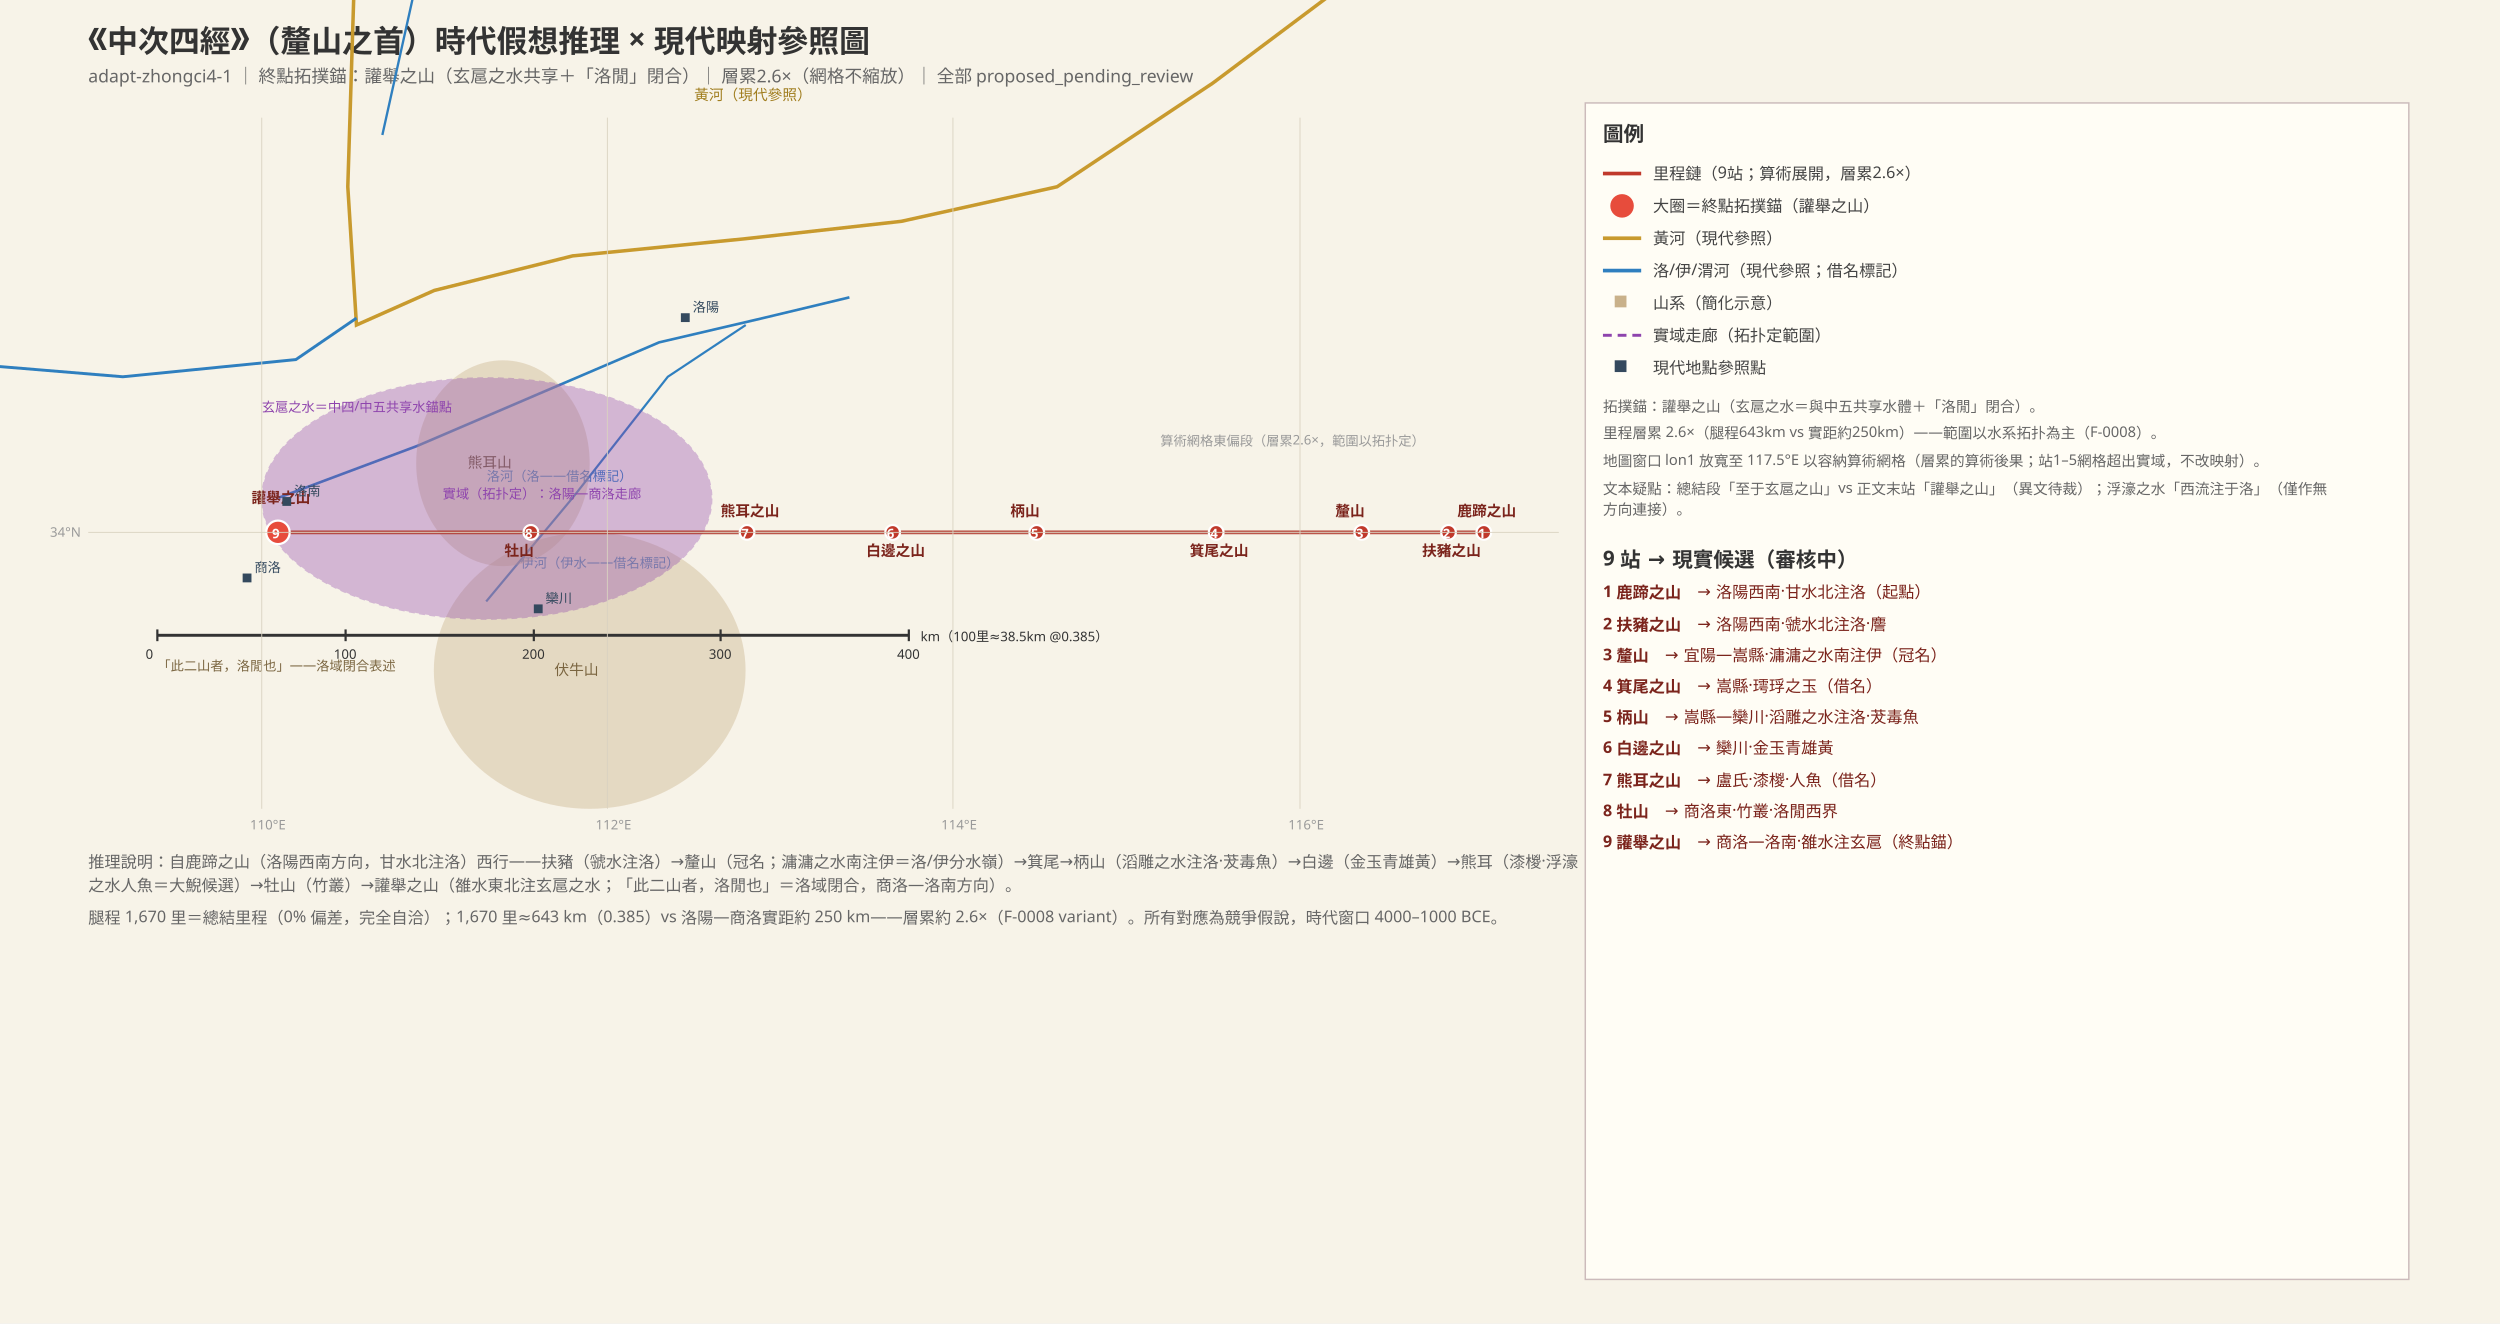
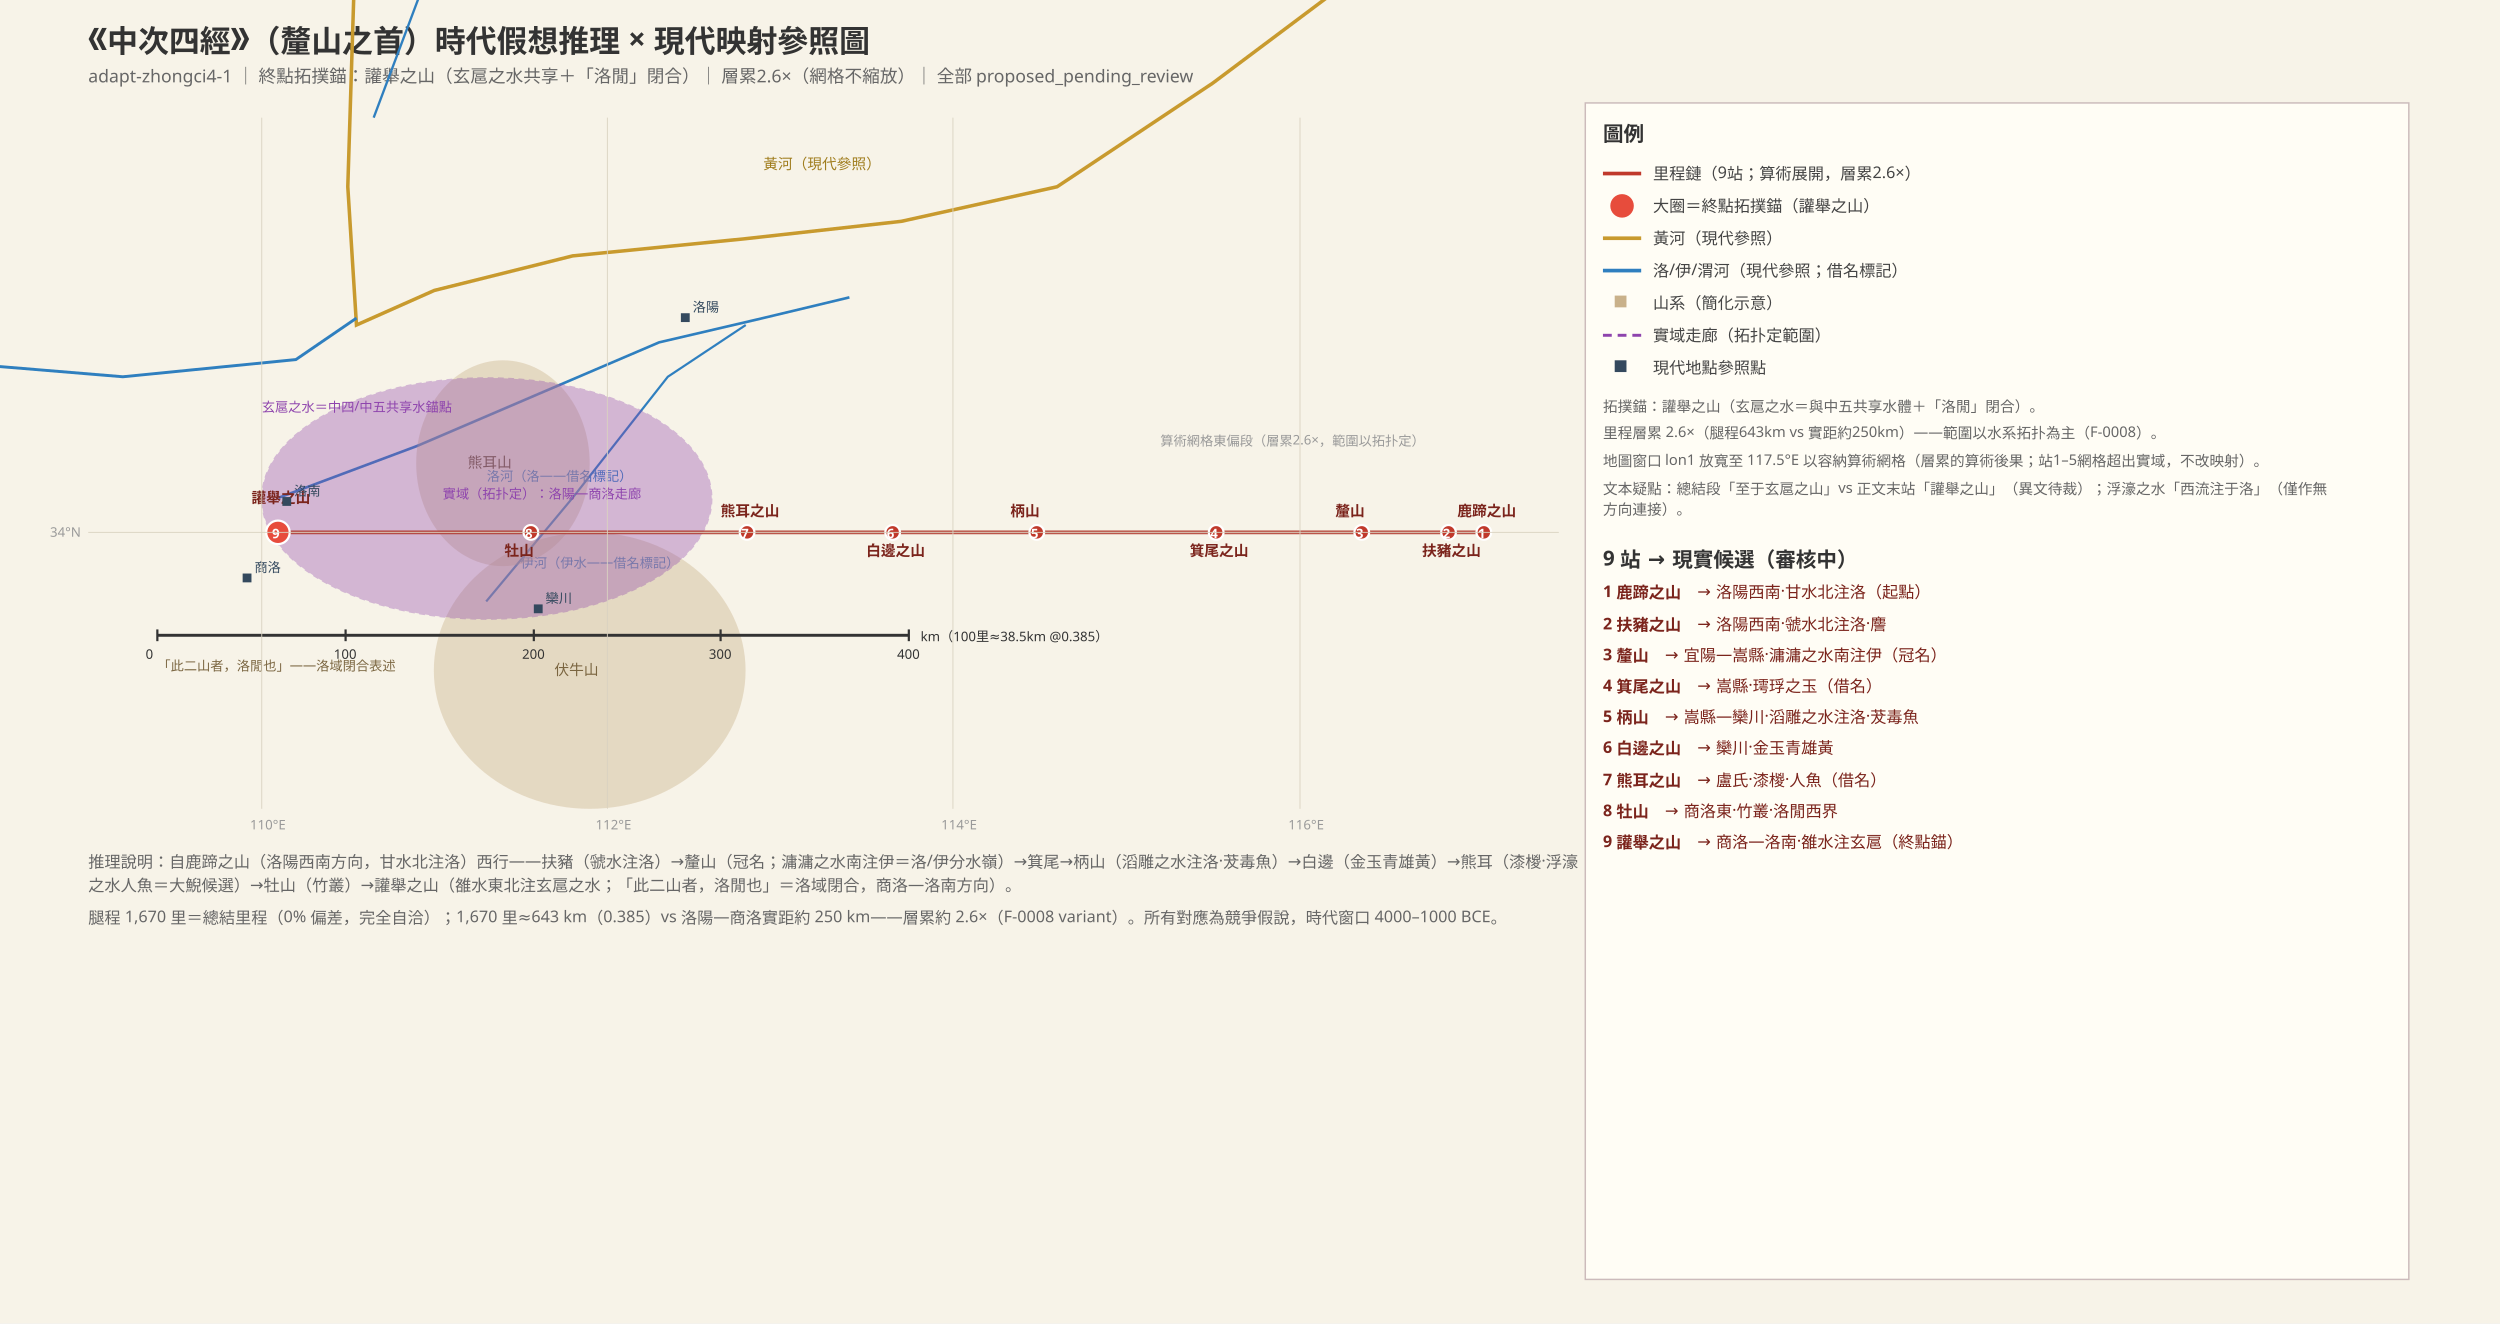
<svg xmlns="http://www.w3.org/2000/svg" width="1700" height="900" font-family="PingFang SC, Hiragino Sans GB, Microsoft YaHei, sans-serif">
  <rect width="1700" height="900" fill="#f7f3e8" />
  <defs>
    <marker id="arr" markerWidth="8" markerHeight="8" refX="7" refY="3" orient="auto">
      <path d="M0,0 L7,3 L0,6 Z" fill="#555" />
    </marker>
    <pattern id="sand" width="8" height="8" patternUnits="userSpaceOnUse">
      <rect width="8" height="8" fill="#efe3c0" />
      <circle cx="2" cy="2" r="0.8" fill="#d6b96a" />
      <circle cx="6" cy="6" r="0.8" fill="#d6b96a" />
    </pattern>
  </defs>
  <text x="60" y="34" font-size="21" font-weight="bold" fill="#333">《中次四經》（釐山之首）時代假想推理 × 現代映射參照圖</text>
  <text x="60" y="56" font-size="12" fill="#666">adapt-zhongci4-1 ｜ 終點拓撲錨：讙舉之山（玄扈之水共享＋「洛閒」閉合）｜ 層累2.6×（網格不縮放）｜ 全部 proposed_pending_review</text>
  <polyline points="-1410.6,221.0 -1234.1,268.0 -1057.6,127.0 -940.0,-14.0 -787.1,-84.5 -645.9,-119.7 -551.8,-131.5 -481.2,-225.5 -410.6,-413.5 -340.0,-554.5 -269.4,-695.5 -187.1,-836.5 -128.2,-977.5 -10.6,-1118.5 118.8,-1165.5 224.7,-1165.5 307.1,-1118.5 365.9,-1048.0 365.9,-883.5 330.6,-695.5 283.5,-484.0 260.0,-272.5 242.4,-61.0 236.5,127.0 242.4,221.0 295.3,197.5 389.4,174.0 507.1,162.3 612.9,150.5 718.8,127.0 824.7,56.5 918.8,-14.0 1001.2,-178.5 1071.8,-343.0 1142.4,-437.0 1212.9,-484.0" fill="none" stroke="#c89a2e" stroke-width="2.4" />
-   <text x="472" y="68" font-size="10" fill="#a07d1e">黃河（現代參照）</text>
+   <text x="519" y="115" font-size="10" fill="#a07d1e">黃河（現代參照）</text>
  <polyline points="-504.7,185.8 -351.8,197.5 -198.8,232.8 -57.6,244.5 83.5,256.2 201.2,244.5 242.4,216.3" fill="none" stroke="#2f7fbf" stroke-width="2" />
  <text x="-222" y="193" font-size="9" fill="#2f7fbf">渭河</text>
  <polyline points="189.4,338.5 283.5,303.3 365.9,268.0 448.2,232.8 518.8,216.3 577.6,202.2" fill="none" stroke="#2f7fbf" stroke-width="1.8" />
  <text x="331" y="327" font-size="9" fill="#2f7fbf">洛河（洛——借名標記）</text>
  <polyline points="330.6,409.0 389.4,338.5 454.1,256.2 507.1,221.0" fill="none" stroke="#2f7fbf" stroke-width="1.5" />
  <text x="354" y="386" font-size="9" fill="#2f7fbf">伊河（伊水——借名標記）</text>
-   <polyline points="460.0,-648.5 401.2,-460.5 354.1,-272.5 318.8,-131.5 283.5,-14.0 260.0,91.8" fill="none" stroke="#2f7fbf" stroke-width="1.6" />
+   <polyline points="448.2,-742.5 471.8,-554.5 412.9,-390.0 354.1,-131.5 289.4,-14.0 254.1,80.0" fill="none" stroke="#2f7fbf" stroke-width="1.6" />
  <text x="366" y="-390" font-size="9" fill="#2f7fbf">汾河（汾水——借名標記）</text>
  <ellipse cx="342" cy="315" rx="59" ry="70" fill="#c9b18a" opacity="0.4" />
  <text x="318" y="318" font-size="10" fill="#7a6540">熊耳山</text>
  <ellipse cx="401" cy="456" rx="106" ry="94" fill="#c9b18a" opacity="0.4" />
  <text x="377" y="459" font-size="10" fill="#7a6540">伏牛山</text>
  <ellipse cx="331" cy="339" rx="153" ry="82" fill="#8e44ad" opacity="0.35" stroke="#8e44ad" stroke-dasharray="4 3" />
  <text x="301" y="339" font-size="9" fill="#8e44ad">實域（拓扑定）：洛陽—商洛走廊</text>
  <polyline points="1009.4,362.0 984.7,362.0 925.9,362.0 827.1,362.0 704.7,362.0 607.1,362.0 508.2,362.0 361.2,362.0 189.4,362.0" fill="none" stroke="#b03a2e" stroke-width="2.6" opacity="0.85" />
  <circle cx="1009" cy="362" r="5" fill="#c0392b" stroke="#fff" stroke-width="1.5" />
  <text x="1005" y="366" font-size="9" fill="#fff" font-weight="bold">1</text>
  <text x="991" y="351" font-size="10" fill="#7b241c" font-weight="bold">鹿蹄之山</text>
  <circle cx="985" cy="362" r="5" fill="#c0392b" stroke="#fff" stroke-width="1.5" />
  <text x="981" y="366" font-size="9" fill="#fff" font-weight="bold">2</text>
  <text x="967" y="378" font-size="10" fill="#7b241c" font-weight="bold">扶豬之山</text>
  <circle cx="926" cy="362" r="5" fill="#c0392b" stroke="#fff" stroke-width="1.5" />
  <text x="922" y="366" font-size="9" fill="#fff" font-weight="bold">3</text>
  <text x="908" y="351" font-size="10" fill="#7b241c" font-weight="bold">釐山</text>
  <circle cx="827" cy="362" r="5" fill="#c0392b" stroke="#fff" stroke-width="1.5" />
  <text x="823" y="366" font-size="9" fill="#fff" font-weight="bold">4</text>
  <text x="809" y="378" font-size="10" fill="#7b241c" font-weight="bold">箕尾之山</text>
  <circle cx="705" cy="362" r="5" fill="#c0392b" stroke="#fff" stroke-width="1.5" />
  <text x="701" y="366" font-size="9" fill="#fff" font-weight="bold">5</text>
  <text x="687" y="351" font-size="10" fill="#7b241c" font-weight="bold">柄山</text>
  <circle cx="607" cy="362" r="5" fill="#c0392b" stroke="#fff" stroke-width="1.5" />
  <text x="603" y="366" font-size="9" fill="#fff" font-weight="bold">6</text>
  <text x="589" y="378" font-size="10" fill="#7b241c" font-weight="bold">白邊之山</text>
  <circle cx="508" cy="362" r="5" fill="#c0392b" stroke="#fff" stroke-width="1.5" />
  <text x="504" y="366" font-size="9" fill="#fff" font-weight="bold">7</text>
  <text x="490" y="351" font-size="10" fill="#7b241c" font-weight="bold">熊耳之山</text>
  <circle cx="361" cy="362" r="5" fill="#c0392b" stroke="#fff" stroke-width="1.5" />
  <text x="357" y="366" font-size="9" fill="#fff" font-weight="bold">8</text>
  <text x="343" y="378" font-size="10" fill="#7b241c" font-weight="bold">牡山</text>
  <circle cx="189" cy="362" r="8" fill="#e74c3c" stroke="#fff" stroke-width="1.5" />
  <text x="185" y="366" font-size="9" fill="#fff" font-weight="bold">9</text>
  <text x="171" y="342" font-size="10" fill="#7b241c" font-weight="bold">讙舉之山</text>
  <text x="178" y="280" font-size="9" fill="#8e44ad">玄扈之水＝中四/中五共享水錨點</text>
  <text x="107" y="456" font-size="9" fill="#7a6540">「此二山者，洛閒也」——洛域閉合表述</text>
  <text x="789" y="303" font-size="9" fill="#999">算術網格東偏段（層累2.6×，範圍以拓扑定）</text>
  <rect x="463" y="213" width="6" height="6" fill="#34495e" />
  <text x="471" y="212" font-size="9" fill="#34495e">洛陽</text>
  <rect x="363" y="411" width="6" height="6" fill="#34495e" />
  <text x="371" y="410" font-size="9" fill="#34495e">欒川</text>
  <rect x="192" y="338" width="6" height="6" fill="#34495e" />
  <text x="200" y="337" font-size="9" fill="#34495e">洛南</text>
  <rect x="165" y="390" width="6" height="6" fill="#34495e" />
  <text x="173" y="389" font-size="9" fill="#34495e">商洛</text>
  <line x1="107" y1="432" x2="618" y2="432" stroke="#333" stroke-width="2" />
  <line x1="107" y1="428" x2="107" y2="436" stroke="#333" stroke-width="1.5" />
  <text x="99" y="448" font-size="9" fill="#333">0</text>
  <line x1="235" y1="428" x2="235" y2="436" stroke="#333" stroke-width="1.5" />
  <text x="227" y="448" font-size="9" fill="#333">100</text>
  <line x1="363" y1="428" x2="363" y2="436" stroke="#333" stroke-width="1.5" />
  <text x="355" y="448" font-size="9" fill="#333">200</text>
  <line x1="490" y1="428" x2="490" y2="436" stroke="#333" stroke-width="1.5" />
  <text x="482" y="448" font-size="9" fill="#333">300</text>
  <line x1="618" y1="428" x2="618" y2="436" stroke="#333" stroke-width="1.5" />
  <text x="610" y="448" font-size="9" fill="#333">400</text>
  <text x="626" y="436" font-size="9" fill="#333">km（100里≈38.5km @0.385）</text>
  <line x1="178" y1="550" x2="178" y2="80" stroke="#d9d2c0" stroke-width="0.6" />
  <text x="170" y="564" font-size="9" fill="#999">110°E</text>
  <line x1="413" y1="550" x2="413" y2="80" stroke="#d9d2c0" stroke-width="0.6" />
  <text x="405" y="564" font-size="9" fill="#999">112°E</text>
  <line x1="648" y1="550" x2="648" y2="80" stroke="#d9d2c0" stroke-width="0.6" />
  <text x="640" y="564" font-size="9" fill="#999">114°E</text>
  <line x1="884" y1="550" x2="884" y2="80" stroke="#d9d2c0" stroke-width="0.6" />
  <text x="876" y="564" font-size="9" fill="#999">116°E</text>
  <line x1="60" y1="362" x2="1060" y2="362" stroke="#d9d2c0" stroke-width="0.6" />
  <text x="34" y="365" font-size="9" fill="#999">34°N</text>
  <rect x="1078" y="70" width="560" height="800" fill="#fffdf5" stroke="#cbb" />
  <text x="1090" y="96" font-size="14" font-weight="bold" fill="#333">圖例</text>
  <line x1="1090" y1="118" x2="1116" y2="118" stroke="#c0392b" stroke-width="2.5" />
  <text x="1124" y="122" font-size="11" fill="#444">里程鏈（9站；算術展開，層累2.6×）</text>
  <circle cx="1103" cy="140" r="8" fill="#e74c3c" />
  <text x="1124" y="144" font-size="11" fill="#444">大圈＝終點拓撲錨（讙舉之山）</text>
  <line x1="1090" y1="162" x2="1116" y2="162" stroke="#c89a2e" stroke-width="2.5" />
  <text x="1124" y="166" font-size="11" fill="#444">黃河（現代參照）</text>
  <line x1="1090" y1="184" x2="1116" y2="184" stroke="#2f7fbf" stroke-width="2.5" />
  <text x="1124" y="188" font-size="11" fill="#444">洛/伊/渭河（現代參照；借名標記）</text>
  <rect x="1098" y="201" width="8" height="8" fill="#c9b18a" />
  <text x="1124" y="210" font-size="11" fill="#444">山系（簡化示意）</text>
  <line x1="1090" y1="228" x2="1116" y2="228" stroke="#8e44ad" stroke-width="2" stroke-dasharray="6 4" />
  <text x="1124" y="232" font-size="11" fill="#444">實域走廊（拓扑定範圍）</text>
  <rect x="1098" y="245" width="8" height="8" fill="#34495e" />
  <text x="1124" y="254" font-size="11" fill="#444">現代地點參照點</text>
  <text x="1090" y="280" font-size="10" fill="#666">拓撲錨：讙舉之山（玄扈之水＝與中五共享水體＋「洛閒」閉合）。</text>
  <text x="1090" y="298" font-size="10" fill="#666">里程層累 2.6×（腿程643km vs 實距約250km）——範圍以水系拓扑為主（F-0008）。</text>
  <text x="1090" y="317" font-size="10" fill="#666">地圖窗口 lon1 放寬至 117.5°E 以容納算術網格（層累的算術後果；站1–5網格超出實域，不改映射）。</text>
  <text x="1090" y="336" font-size="10" fill="#666">文本疑點：總結段「至于玄扈之山」vs 正文末站「讙舉之山」（異文待裁）；浮濠之水「西流注于洛」（僅作無</text>
  <text x="1090" y="350" font-size="10" fill="#666">方向連接）。</text>
  <text x="1090" y="384.5" font-size="14" font-weight="bold" fill="#333">9 站 → 現實候選（審核中）</text>
  <text x="1090" y="406" font-size="11" fill="#7b241c">
    <tspan font-weight="bold"> 1 鹿蹄之山</tspan>　→ 洛陽西南·甘水北注洛（起點）</text>
  <text x="1090" y="428" font-size="11" fill="#7b241c">
    <tspan font-weight="bold"> 2 扶豬之山</tspan>　→ 洛陽西南·虢水北注洛·䴦</text>
  <text x="1090" y="449" font-size="11" fill="#7b241c">
    <tspan font-weight="bold"> 3 釐山</tspan>　→ 宜陽—嵩縣·滽滽之水南注伊（冠名）</text>
  <text x="1090" y="470" font-size="11" fill="#7b241c">
    <tspan font-weight="bold"> 4 箕尾之山</tspan>　→ 嵩縣·㻬琈之玉（借名）</text>
  <text x="1090" y="491" font-size="11" fill="#7b241c">
    <tspan font-weight="bold"> 5 柄山</tspan>　→ 嵩縣—欒川·滔雕之水注洛·茇毒魚</text>
  <text x="1090" y="512" font-size="11" fill="#7b241c">
    <tspan font-weight="bold"> 6 白邊之山</tspan>　→ 欒川·金玉青雄黃</text>
  <text x="1090" y="534" font-size="11" fill="#7b241c">
    <tspan font-weight="bold"> 7 熊耳之山</tspan>　→ 盧氏·漆椶·人魚（借名）</text>
  <text x="1090" y="555" font-size="11" fill="#7b241c">
    <tspan font-weight="bold"> 8 牡山</tspan>　→ 商洛東·竹叢·洛閒西界</text>
  <text x="1090" y="576" font-size="11" fill="#7b241c">
    <tspan font-weight="bold"> 9 讙舉之山</tspan>　→ 商洛—洛南·雒水注玄扈（終點錨）</text>
  <text x="60" y="590" font-size="11" fill="#666">推理說明：自鹿蹄之山（洛陽西南方向，甘水北注洛）西行——扶豬（虢水注洛）→釐山（冠名；滽滽之水南注伊＝洛/伊分水嶺）→箕尾→柄山（滔雕之水注洛·茇毒魚）→白邊（金玉青雄黃）→熊耳（漆椶·浮濠</text>
  <text x="60" y="606" font-size="11" fill="#666">之水人魚＝大鯢候選）→牡山（竹叢）→讙舉之山（雒水東北注玄扈之水；「此二山者，洛閒也」＝洛域閉合，商洛—洛南方向）。</text>
  <text x="60" y="628" font-size="11" fill="#666">腿程 1,670 里＝總結里程（0% 偏差，完全自洽）；1,670 里≈643 km（0.385）vs 洛陽—商洛實距約 250 km——層累約 2.6×（F-0008 variant）。所有對應為競爭假說，時代窗口 4000–1000 BCE。</text>
</svg>
